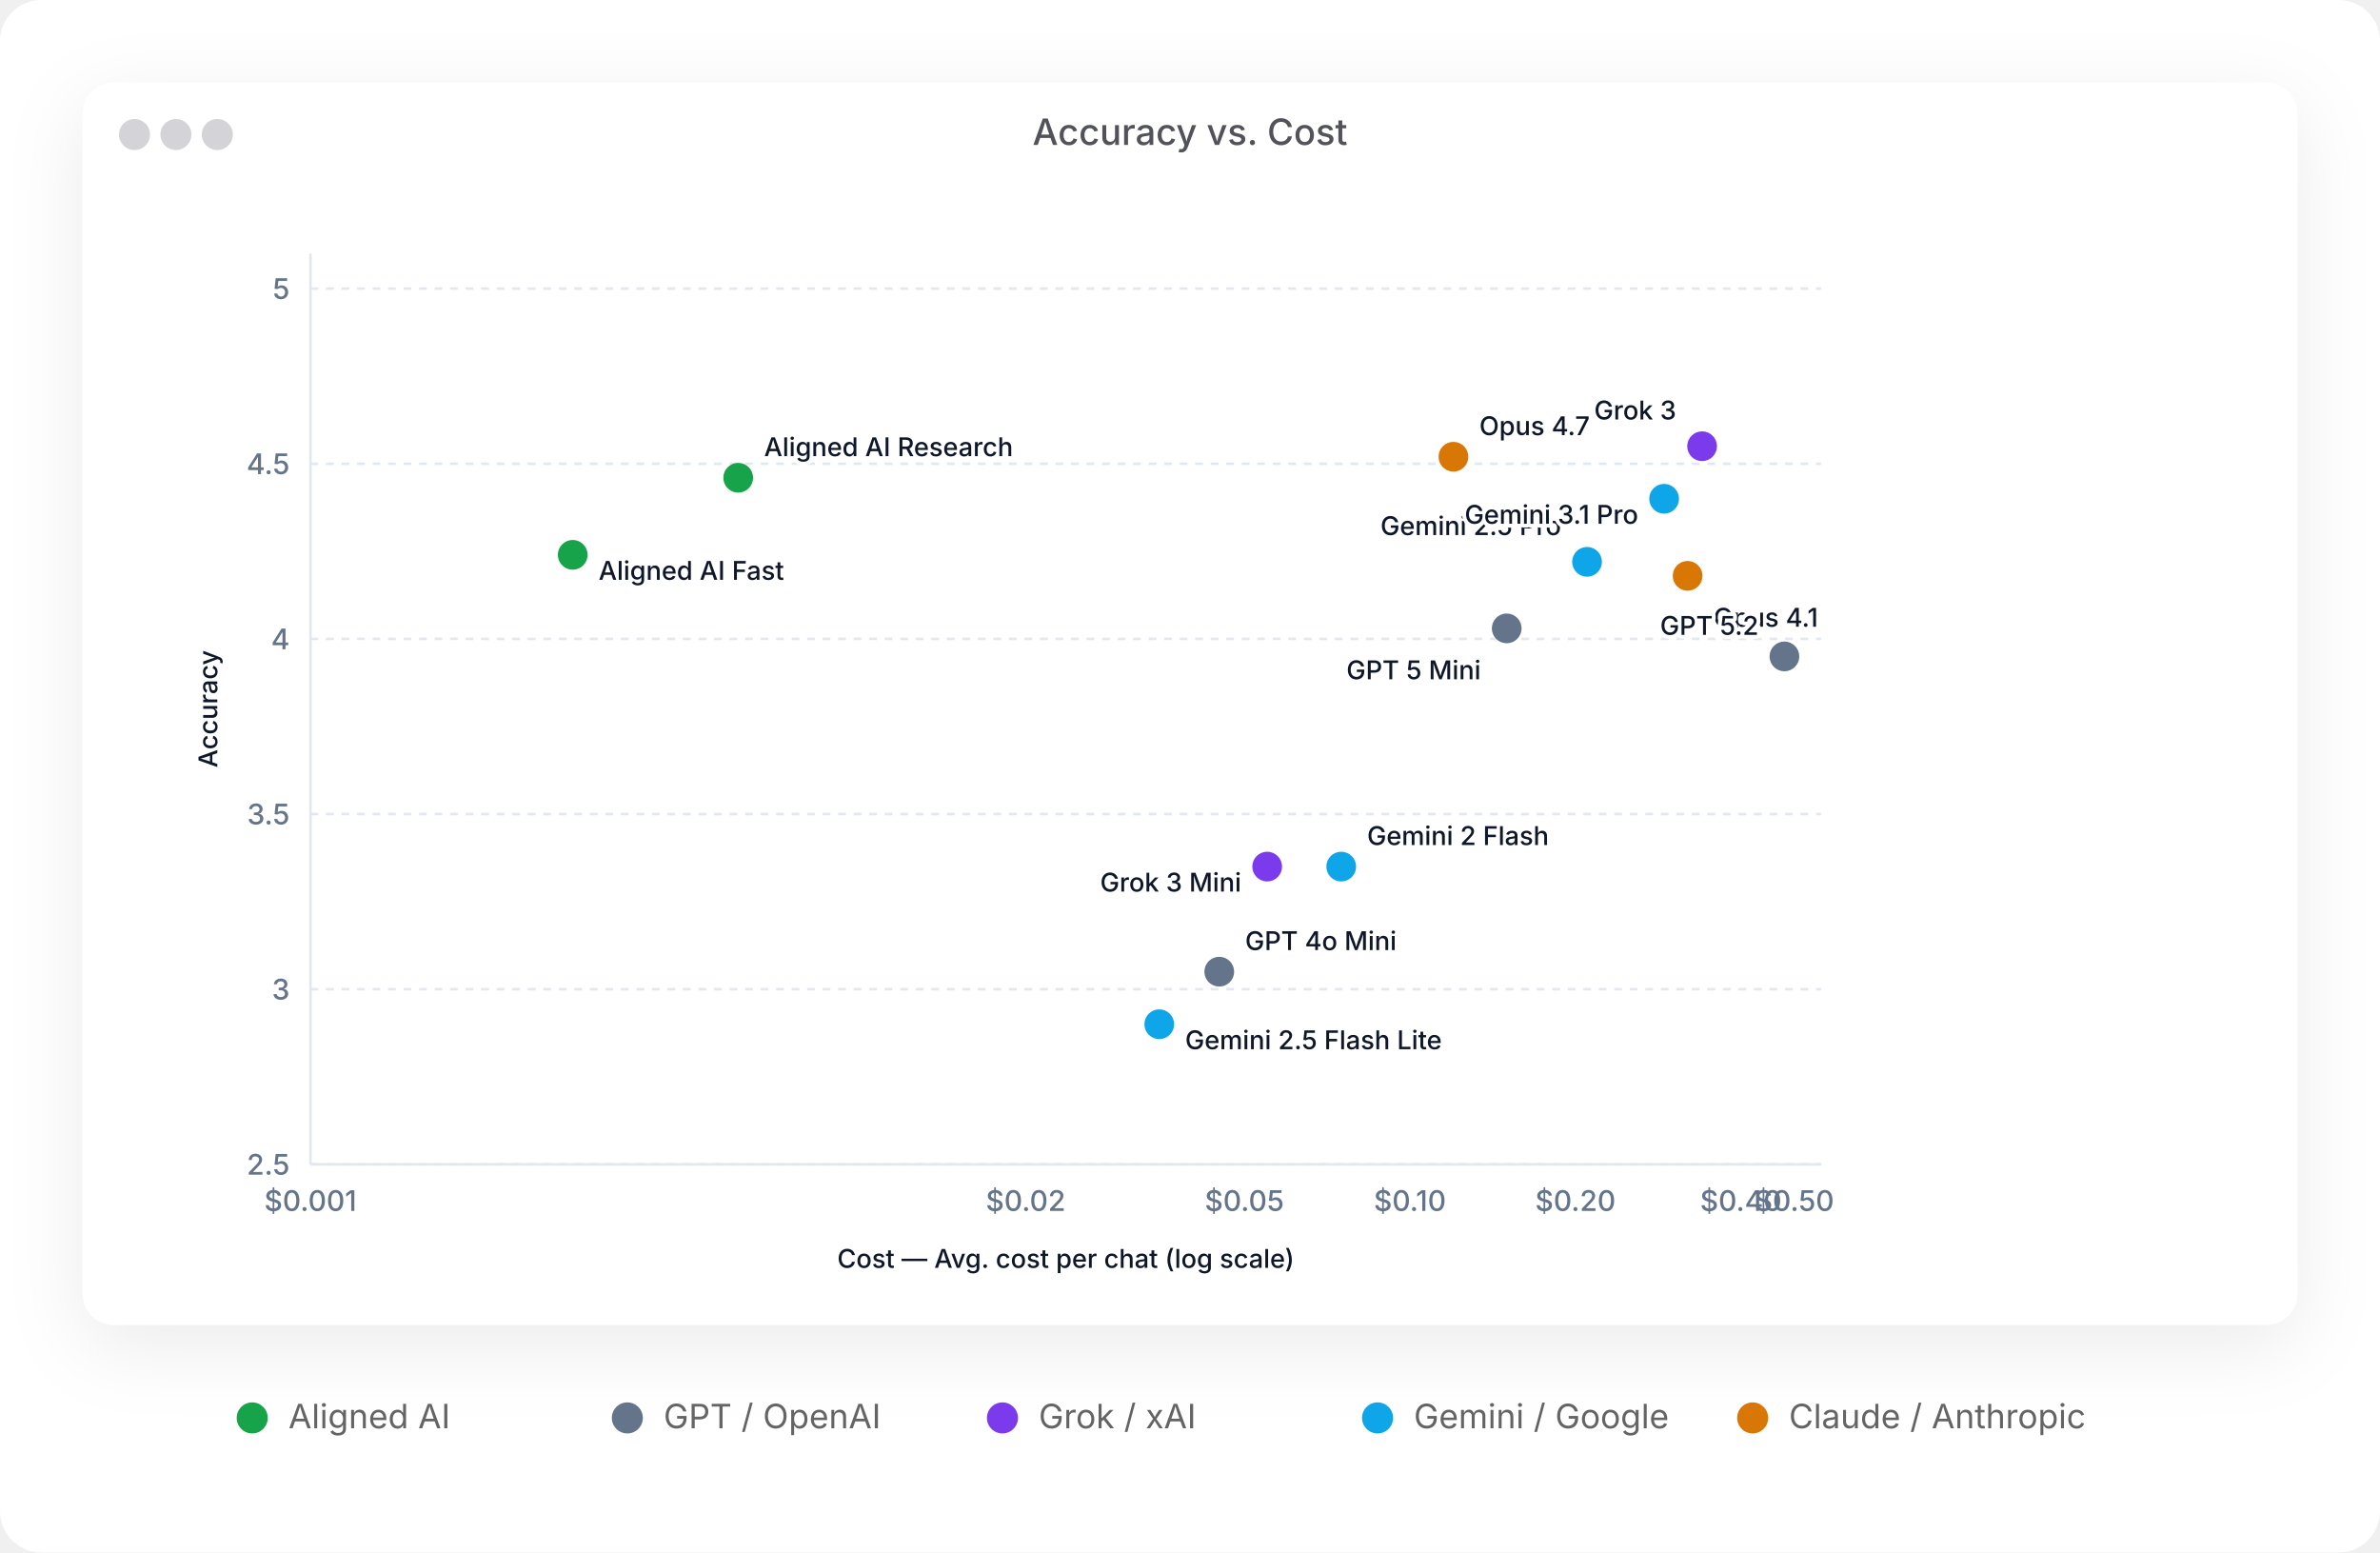
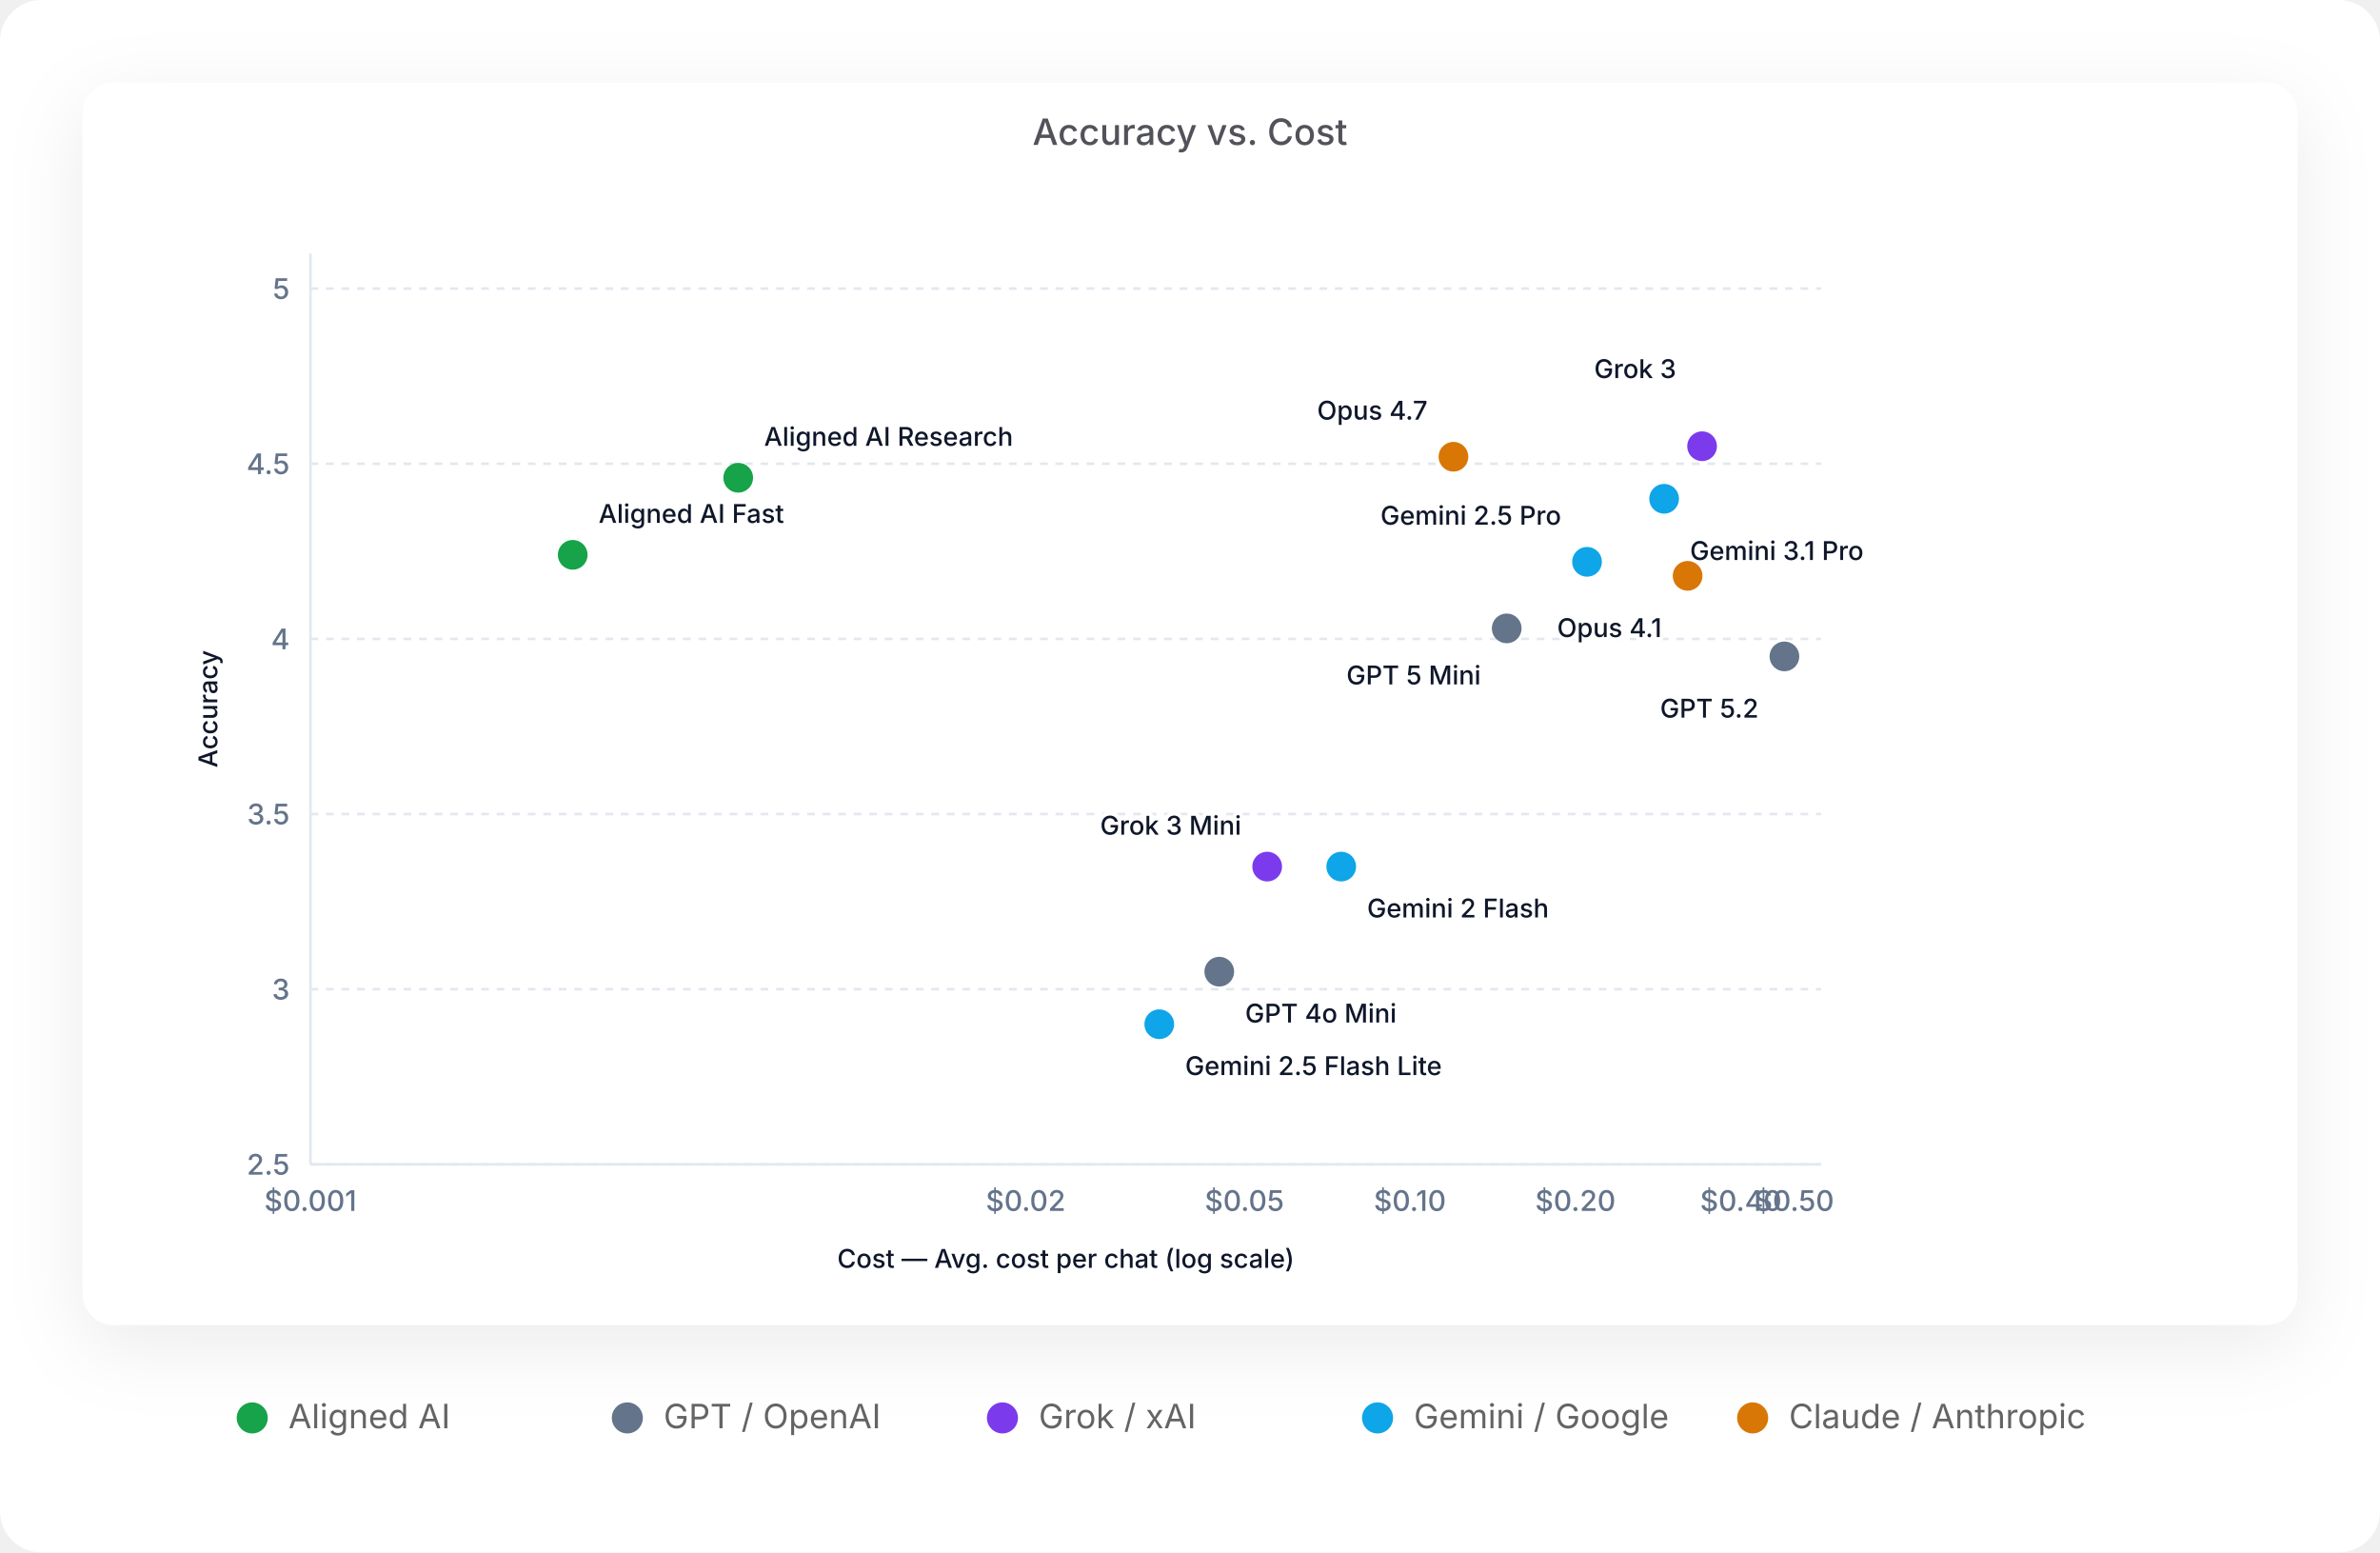
<svg xmlns="http://www.w3.org/2000/svg" width="920" height="600" viewBox="0 0 920 600" role="img" aria-label="Accuracy vs cost scatter plot, log scale">
  <defs>
    <filter id="card-shadow" x="-10%" y="-10%" width="120%" height="130%">
      <feDropShadow dx="0" dy="8" stdDeviation="15" flood-color="rgba(15,23,42,0.08)" />
    </filter>
  </defs>
  <rect width="100%" height="100%" fill="#ffffff" rx="16" />
  <rect x="32" y="32" width="856" height="480" rx="12" fill="#ffffff" filter="url(#card-shadow)" />
-   <circle cx="52" cy="52" r="6" fill="#d4d4d8" />
-   <circle cx="68" cy="52" r="6" fill="#d4d4d8" />
-   <circle cx="84" cy="52" r="6" fill="#d4d4d8" />
  <text x="460" y="56" text-anchor="middle" fill="#52525b" font-family="Inter, system-ui, sans-serif" font-size="14" font-weight="500">Accuracy vs. Cost</text>
  <g transform="translate(52, 76)">
    <g transform="translate(0, 0)">
      <line x1="68" y1="374" x2="652" y2="374" stroke="#e2e8f0" stroke-dasharray="3 3" />
      <line x1="68" y1="306.308" x2="652" y2="306.308" stroke="#e2e8f0" stroke-dasharray="3 3" />
      <line x1="68" y1="238.615" x2="652" y2="238.615" stroke="#e2e8f0" stroke-dasharray="3 3" />
      <line x1="68" y1="170.923" x2="652" y2="170.923" stroke="#e2e8f0" stroke-dasharray="3 3" />
      <line x1="68" y1="103.231" x2="652" y2="103.231" stroke="#e2e8f0" stroke-dasharray="3 3" />
      <line x1="68" y1="35.538" x2="652" y2="35.538" stroke="#e2e8f0" stroke-dasharray="3 3" />
      <line x1="68" y1="22" x2="68" y2="374" stroke="#e2e8f0" />
      <line x1="68" y1="374" x2="652" y2="374" stroke="#e2e8f0" />
      <text x="60" y="378" text-anchor="end" fill="#64748b" font-family="Inter, system-ui, sans-serif" font-size="11" font-weight="500">2.5</text>
      <text x="60" y="310.308" text-anchor="end" fill="#64748b" font-family="Inter, system-ui, sans-serif" font-size="11" font-weight="500">3</text>
      <text x="60" y="242.615" text-anchor="end" fill="#64748b" font-family="Inter, system-ui, sans-serif" font-size="11" font-weight="500">3.5</text>
      <text x="60" y="174.923" text-anchor="end" fill="#64748b" font-family="Inter, system-ui, sans-serif" font-size="11" font-weight="500">4</text>
      <text x="60" y="107.231" text-anchor="end" fill="#64748b" font-family="Inter, system-ui, sans-serif" font-size="11" font-weight="500">4.5</text>
      <text x="60" y="39.538" text-anchor="end" fill="#64748b" font-family="Inter, system-ui, sans-serif" font-size="11" font-weight="500">5</text>
      <text x="68" y="392" text-anchor="middle" fill="#64748b" font-family="Inter, system-ui, sans-serif" font-size="11" font-weight="500">$0.001</text>
      <text x="344.474" y="392" text-anchor="middle" fill="#64748b" font-family="Inter, system-ui, sans-serif" font-size="11" font-weight="500">$0.02</text>
      <text x="429.037" y="392" text-anchor="middle" fill="#64748b" font-family="Inter, system-ui, sans-serif" font-size="11" font-weight="500">$0.05</text>
      <text x="493.007" y="392" text-anchor="middle" fill="#64748b" font-family="Inter, system-ui, sans-serif" font-size="11" font-weight="500">$0.10</text>
      <text x="556.977" y="392" text-anchor="middle" fill="#64748b" font-family="Inter, system-ui, sans-serif" font-size="11" font-weight="500">$0.20</text>
      <text x="620.947" y="392" text-anchor="middle" fill="#64748b" font-family="Inter, system-ui, sans-serif" font-size="11" font-weight="500">$0.40</text>
      <text x="641.541" y="392" text-anchor="middle" fill="#64748b" font-family="Inter, system-ui, sans-serif" font-size="11" font-weight="500">$0.50</text>
      <text x="360" y="414" text-anchor="middle" fill="#0f172a" font-family="Inter, system-ui, sans-serif" font-size="10" font-weight="500">Cost — Avg. cost per chat (log scale)</text>
      <text x="32" y="198" text-anchor="middle" fill="#0f172a" font-family="Inter, system-ui, sans-serif" font-size="10" font-weight="500" transform="rotate(-90 32 198)">Accuracy</text>
      <circle cx="169.39" cy="138.431" r="5" fill="#16a34a" stroke="#16a34a" stroke-width="1.5" />
-       <text x="179.39" y="144.431" fill="#0f172a" font-family="Inter, system-ui, sans-serif" font-size="10" font-weight="500" text-anchor="start" dominant-baseline="middle" paint-order="stroke" stroke="#ffffff" stroke-width="3" stroke-linejoin="round">Aligned AI Fast</text>
+       <text x="179.39" y="122.431" fill="#0f172a" font-family="Inter, system-ui, sans-serif" font-size="10" font-weight="500" text-anchor="start" dominant-baseline="middle" paint-order="stroke" stroke="#ffffff" stroke-width="3" stroke-linejoin="round">Aligned AI Fast</text>
      <circle cx="233.36" cy="108.646" r="5" fill="#16a34a" stroke="#16a34a" stroke-width="1.5" />
-       <text x="243.36" y="96.646" fill="#0f172a" font-family="Inter, system-ui, sans-serif" font-size="10" font-weight="500" text-anchor="start" dominant-baseline="middle" paint-order="stroke" stroke="#ffffff" stroke-width="3" stroke-linejoin="round">Aligned AI Research</text>
+       <text x="243.36" y="92.646" fill="#0f172a" font-family="Inter, system-ui, sans-serif" font-size="10" font-weight="500" text-anchor="start" dominant-baseline="middle" paint-order="stroke" stroke="#ffffff" stroke-width="3" stroke-linejoin="round">Aligned AI Research</text>
      <circle cx="396.12" cy="319.846" r="5" fill="#0ea5e9" stroke="#0ea5e9" stroke-width="1.5" />
-       <text x="406.12" y="325.846" fill="#0f172a" font-family="Inter, system-ui, sans-serif" font-size="10" font-weight="500" text-anchor="start" dominant-baseline="middle" paint-order="stroke" stroke="#ffffff" stroke-width="3" stroke-linejoin="round">Gemini 2.5 Flash Lite</text>
+       <text x="406.12" y="335.846" fill="#0f172a" font-family="Inter, system-ui, sans-serif" font-size="10" font-weight="500" text-anchor="start" dominant-baseline="middle" paint-order="stroke" stroke="#ffffff" stroke-width="3" stroke-linejoin="round">Gemini 2.5 Flash Lite</text>
      <circle cx="419.314" cy="299.538" r="5" fill="#64748b" stroke="#64748b" stroke-width="1.5" />
-       <text x="429.314" y="287.538" fill="#0f172a" font-family="Inter, system-ui, sans-serif" font-size="10" font-weight="500" text-anchor="start" dominant-baseline="middle" paint-order="stroke" stroke="#ffffff" stroke-width="3" stroke-linejoin="round">GPT 4o Mini</text>
+       <text x="429.314" y="315.538" fill="#0f172a" font-family="Inter, system-ui, sans-serif" font-size="10" font-weight="500" text-anchor="start" dominant-baseline="middle" paint-order="stroke" stroke="#ffffff" stroke-width="3" stroke-linejoin="round">GPT 4o Mini</text>
      <circle cx="437.833" cy="258.923" r="5" fill="#7c3aed" stroke="#7c3aed" stroke-width="1.5" />
-       <text x="427.833" y="264.923" fill="#0f172a" font-family="Inter, system-ui, sans-serif" font-size="10" font-weight="500" text-anchor="end" dominant-baseline="middle" paint-order="stroke" stroke="#ffffff" stroke-width="3" stroke-linejoin="round">Grok 3 Mini</text>
+       <text x="427.833" y="242.923" fill="#0f172a" font-family="Inter, system-ui, sans-serif" font-size="10" font-weight="500" text-anchor="end" dominant-baseline="middle" paint-order="stroke" stroke="#ffffff" stroke-width="3" stroke-linejoin="round">Grok 3 Mini</text>
      <circle cx="466.457" cy="258.923" r="5" fill="#0ea5e9" stroke="#0ea5e9" stroke-width="1.5" />
-       <text x="476.457" y="246.923" fill="#0f172a" font-family="Inter, system-ui, sans-serif" font-size="10" font-weight="500" text-anchor="start" dominant-baseline="middle" paint-order="stroke" stroke="#ffffff" stroke-width="3" stroke-linejoin="round">Gemini 2 Flash</text>
+       <text x="476.457" y="274.923" fill="#0f172a" font-family="Inter, system-ui, sans-serif" font-size="10" font-weight="500" text-anchor="start" dominant-baseline="middle" paint-order="stroke" stroke="#ffffff" stroke-width="3" stroke-linejoin="round">Gemini 2 Flash</text>
      <circle cx="509.834" cy="100.523" r="5" fill="#d97706" stroke="#d97706" stroke-width="1.5" />
-       <text x="519.834" y="88.523" fill="#0f172a" font-family="Inter, system-ui, sans-serif" font-size="10" font-weight="500" text-anchor="start" dominant-baseline="middle" paint-order="stroke" stroke="#ffffff" stroke-width="3" stroke-linejoin="round">Opus 4.7</text>
+       <text x="499.834" y="82.523" fill="#0f172a" font-family="Inter, system-ui, sans-serif" font-size="10" font-weight="500" text-anchor="end" dominant-baseline="middle" paint-order="stroke" stroke="#ffffff" stroke-width="3" stroke-linejoin="round">Opus 4.7</text>
      <circle cx="530.427" cy="166.862" r="5" fill="#64748b" stroke="#64748b" stroke-width="1.5" />
-       <text x="520.427" y="182.862" fill="#0f172a" font-family="Inter, system-ui, sans-serif" font-size="10" font-weight="500" text-anchor="end" dominant-baseline="middle" paint-order="stroke" stroke="#ffffff" stroke-width="3" stroke-linejoin="round">GPT 5 Mini</text>
+       <text x="520.427" y="184.862" fill="#0f172a" font-family="Inter, system-ui, sans-serif" font-size="10" font-weight="500" text-anchor="end" dominant-baseline="middle" paint-order="stroke" stroke="#ffffff" stroke-width="3" stroke-linejoin="round">GPT 5 Mini</text>
      <circle cx="561.48" cy="141.138" r="5" fill="#0ea5e9" stroke="#0ea5e9" stroke-width="1.5" />
-       <text x="551.48" y="127.138" fill="#0f172a" font-family="Inter, system-ui, sans-serif" font-size="10" font-weight="500" text-anchor="end" dominant-baseline="middle" paint-order="stroke" stroke="#ffffff" stroke-width="3" stroke-linejoin="round">Gemini 2.5 Pro</text>
+       <text x="551.48" y="123.138" fill="#0f172a" font-family="Inter, system-ui, sans-serif" font-size="10" font-weight="500" text-anchor="end" dominant-baseline="middle" paint-order="stroke" stroke="#ffffff" stroke-width="3" stroke-linejoin="round">Gemini 2.5 Pro</text>
      <circle cx="591.269" cy="116.769" r="5" fill="#0ea5e9" stroke="#0ea5e9" stroke-width="1.5" />
-       <text x="581.269" y="122.769" fill="#0f172a" font-family="Inter, system-ui, sans-serif" font-size="10" font-weight="500" text-anchor="end" dominant-baseline="middle" paint-order="stroke" stroke="#ffffff" stroke-width="3" stroke-linejoin="round">Gemini 3.1 Pro</text>
+       <text x="601.269" y="136.769" fill="#0f172a" font-family="Inter, system-ui, sans-serif" font-size="10" font-weight="500" text-anchor="start" dominant-baseline="middle" paint-order="stroke" stroke="#ffffff" stroke-width="3" stroke-linejoin="round">Gemini 3.1 Pro</text>
      <circle cx="600.354" cy="146.554" r="5" fill="#d97706" stroke="#d97706" stroke-width="1.5" />
-       <text x="610.354" y="162.554" fill="#0f172a" font-family="Inter, system-ui, sans-serif" font-size="10" font-weight="500" text-anchor="start" dominant-baseline="middle" paint-order="stroke" stroke="#ffffff" stroke-width="3" stroke-linejoin="round">Opus 4.1</text>
+       <text x="590.354" y="166.554" fill="#0f172a" font-family="Inter, system-ui, sans-serif" font-size="10" font-weight="500" text-anchor="end" dominant-baseline="middle" paint-order="stroke" stroke="#ffffff" stroke-width="3" stroke-linejoin="round">Opus 4.1</text>
      <circle cx="605.949" cy="96.462" r="5" fill="#7c3aed" stroke="#7c3aed" stroke-width="1.5" />
-       <text x="595.949" y="82.462" fill="#0f172a" font-family="Inter, system-ui, sans-serif" font-size="10" font-weight="500" text-anchor="end" dominant-baseline="middle" paint-order="stroke" stroke="#ffffff" stroke-width="3" stroke-linejoin="round">Grok 3</text>
+       <text x="595.949" y="66.462" fill="#0f172a" font-family="Inter, system-ui, sans-serif" font-size="10" font-weight="500" text-anchor="end" dominant-baseline="middle" paint-order="stroke" stroke="#ffffff" stroke-width="3" stroke-linejoin="round">Grok 3</text>
      <circle cx="637.774" cy="177.692" r="5" fill="#64748b" stroke="#64748b" stroke-width="1.5" />
-       <text x="627.774" y="165.692" fill="#0f172a" font-family="Inter, system-ui, sans-serif" font-size="10" font-weight="500" text-anchor="end" dominant-baseline="middle" paint-order="stroke" stroke="#ffffff" stroke-width="3" stroke-linejoin="round">GPT 5.2</text>
+       <text x="627.774" y="197.692" fill="#0f172a" font-family="Inter, system-ui, sans-serif" font-size="10" font-weight="500" text-anchor="end" dominant-baseline="middle" paint-order="stroke" stroke="#ffffff" stroke-width="3" stroke-linejoin="round">GPT 5.2</text>
    </g>
  </g>
  <g transform="translate(97.5, 548)">
    <circle cx="0" cy="0" r="6" fill="#16a34a" />
    <text x="14" y="4" fill="#646464" font-family="Inter, system-ui, sans-serif" font-size="13">Aligned AI</text>
  </g>
  <g transform="translate(242.5, 548)">
    <circle cx="0" cy="0" r="6" fill="#64748b" />
    <text x="14" y="4" fill="#646464" font-family="Inter, system-ui, sans-serif" font-size="13">GPT / OpenAI</text>
  </g>
  <g transform="translate(387.5, 548)">
    <circle cx="0" cy="0" r="6" fill="#7c3aed" />
    <text x="14" y="4" fill="#646464" font-family="Inter, system-ui, sans-serif" font-size="13">Grok / xAI</text>
  </g>
  <g transform="translate(532.5, 548)">
    <circle cx="0" cy="0" r="6" fill="#0ea5e9" />
    <text x="14" y="4" fill="#646464" font-family="Inter, system-ui, sans-serif" font-size="13">Gemini / Google</text>
  </g>
  <g transform="translate(677.5, 548)">
    <circle cx="0" cy="0" r="6" fill="#d97706" />
    <text x="14" y="4" fill="#646464" font-family="Inter, system-ui, sans-serif" font-size="13">Claude / Anthropic</text>
  </g>
</svg>
